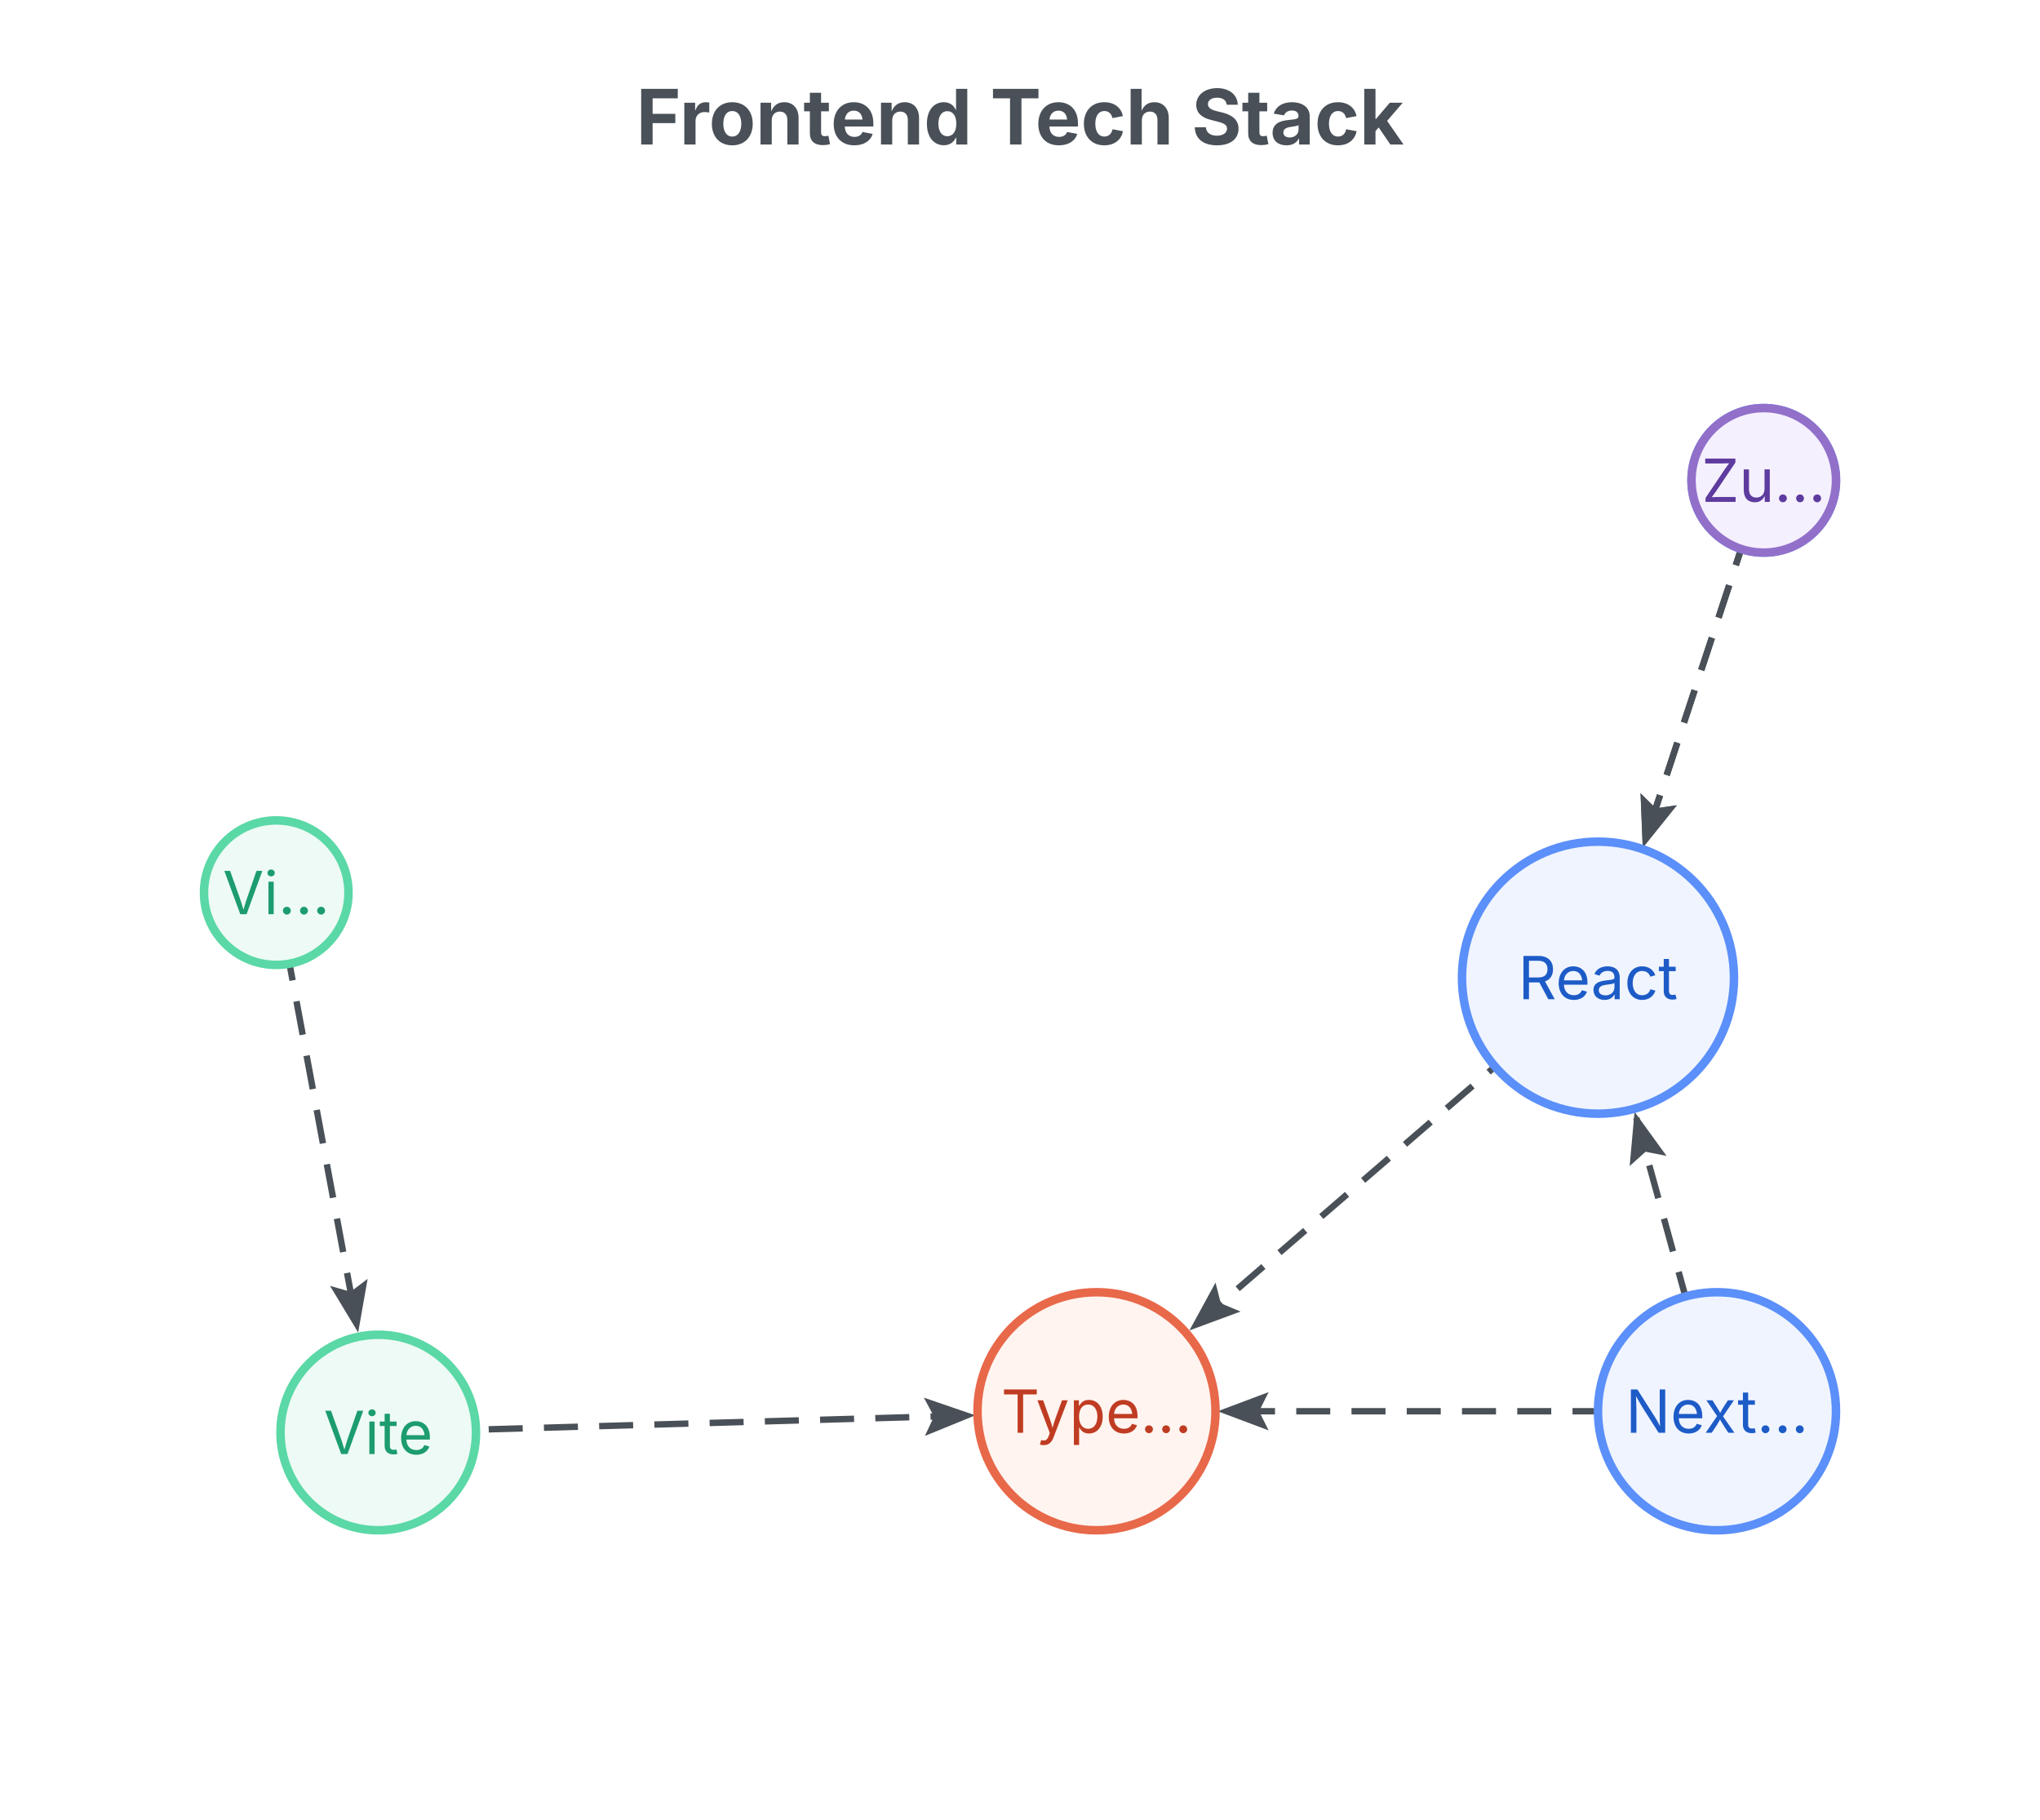
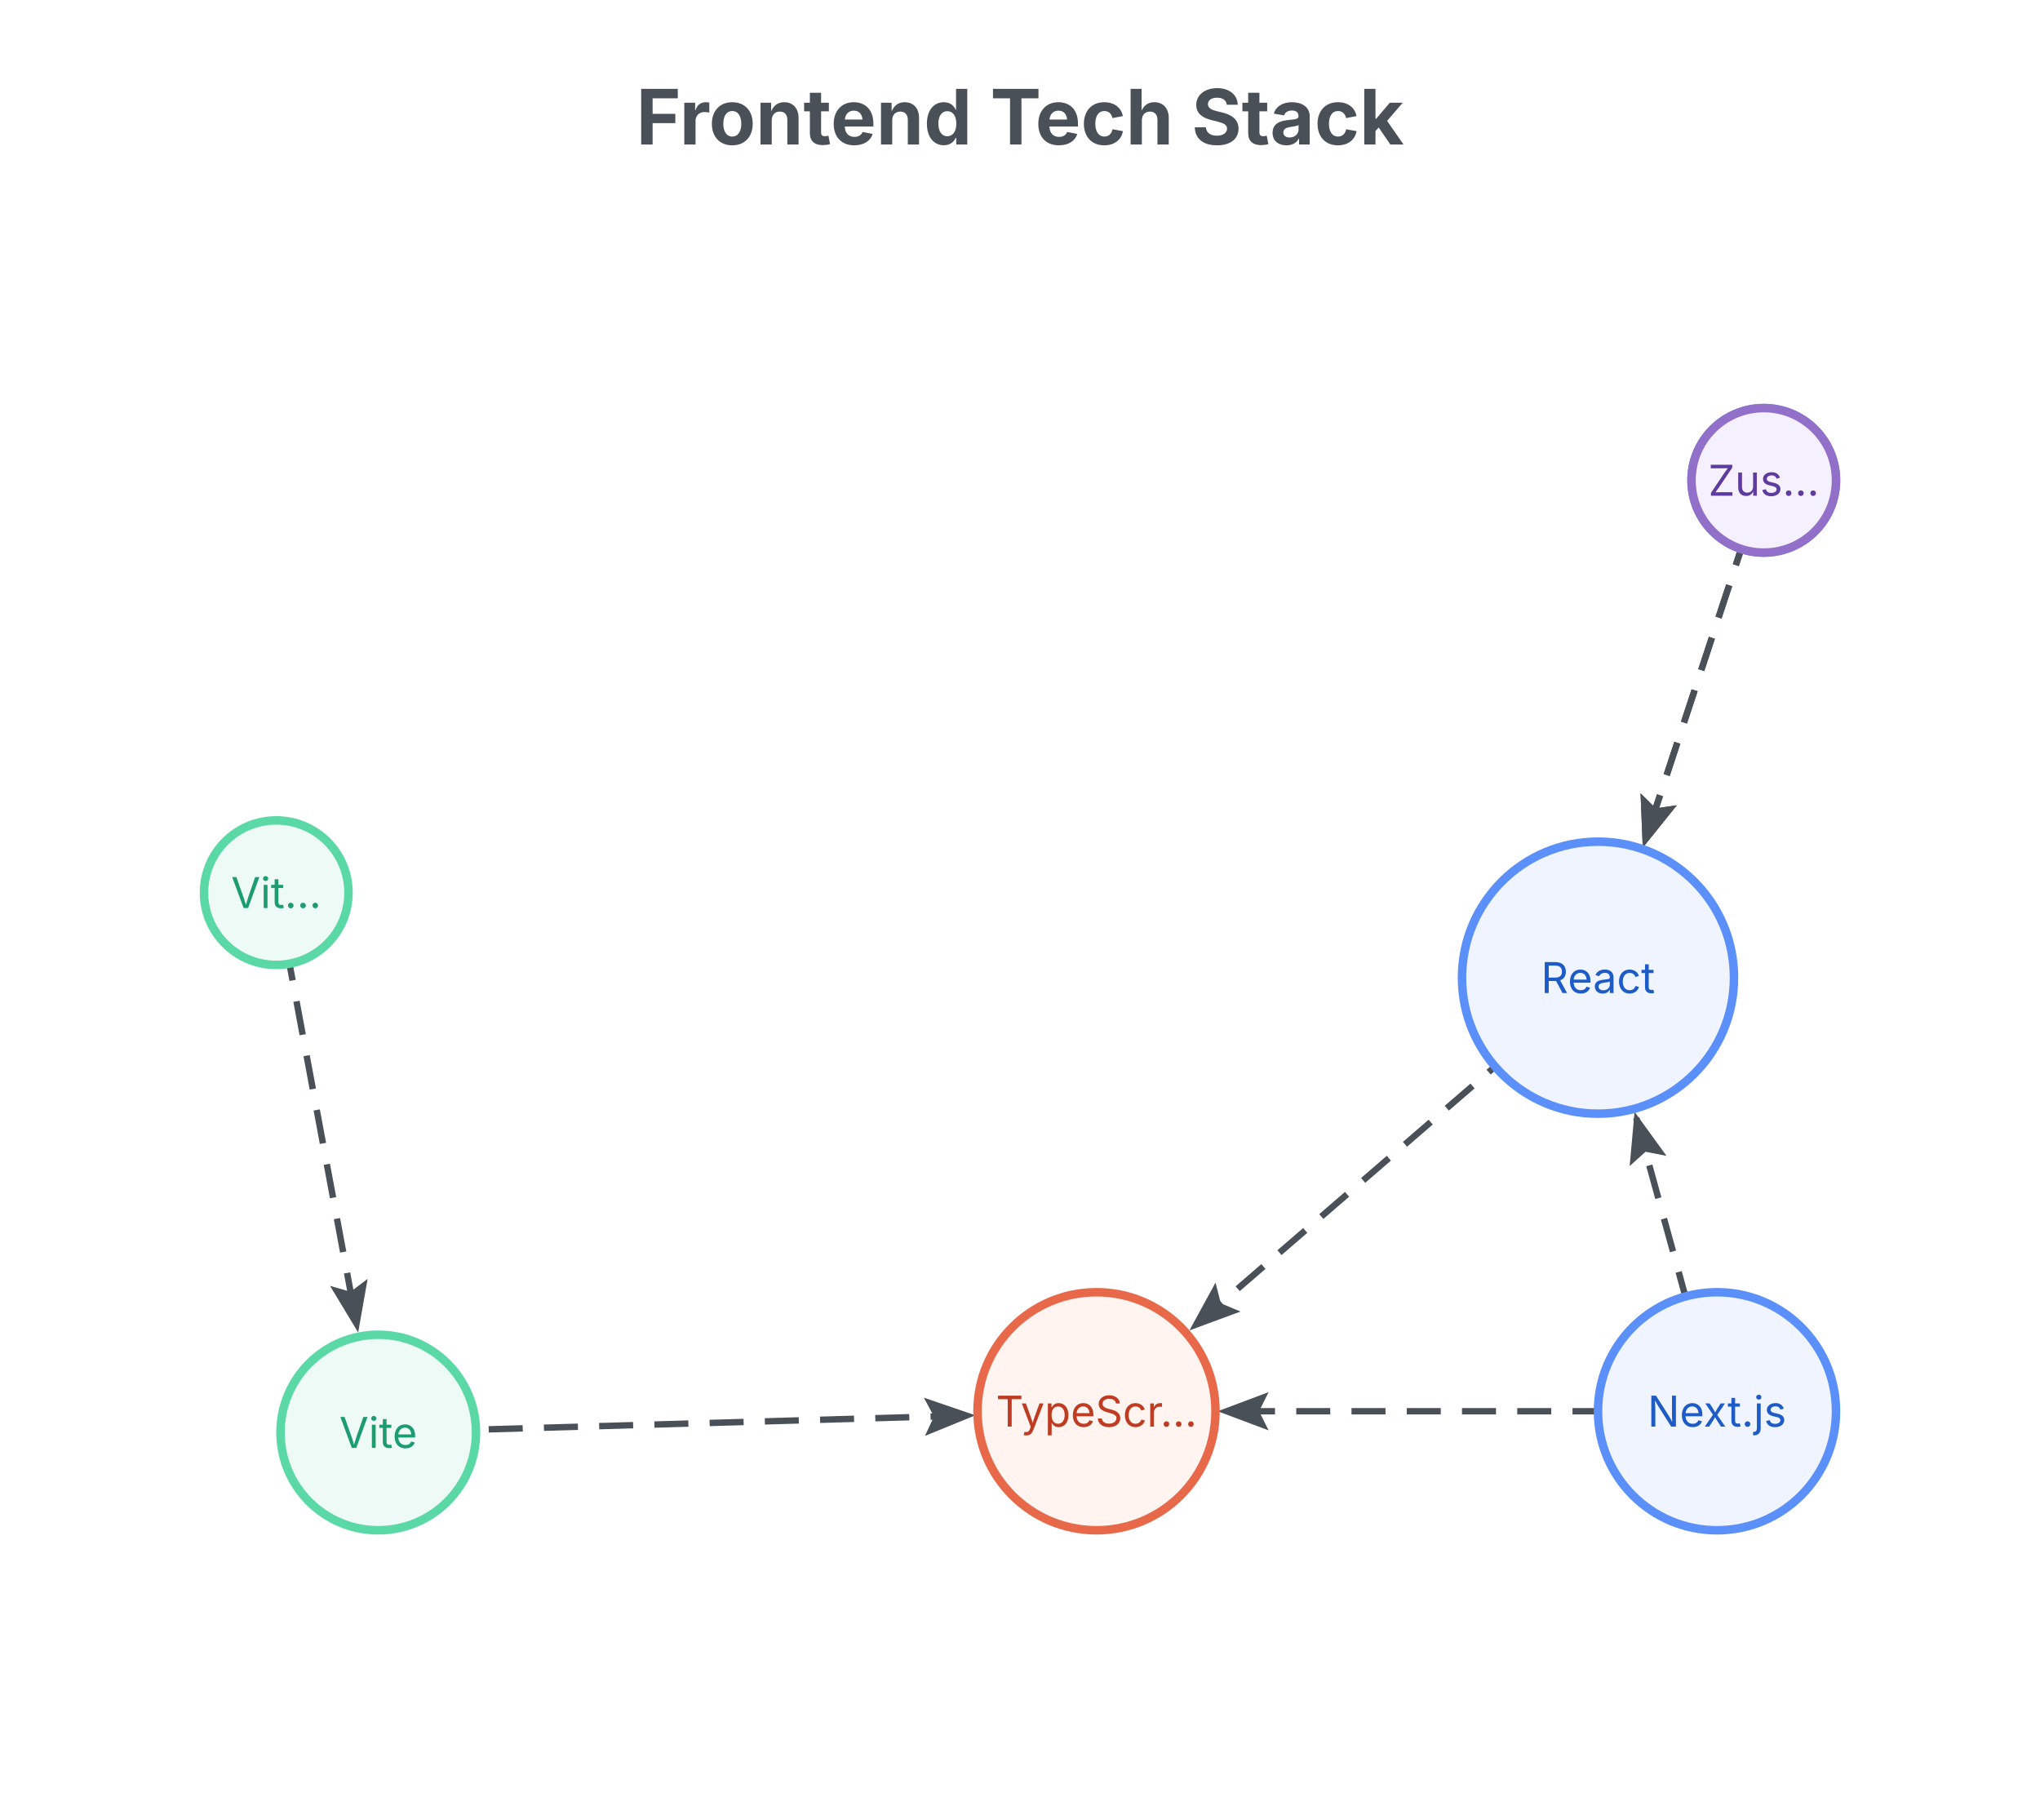
<svg xmlns="http://www.w3.org/2000/svg" width="480" height="428" viewBox="0 0 480 428">
  <text x="240" y="34" text-anchor="middle" font-family="Inter, system-ui, -apple-system, sans-serif" font-size="18" font-weight="700" fill="#495057">Frontend Tech Stack</text>
  <g class="network-diagram" transform="translate(0,48)">
    <defs>
      <marker id="net-1-arr" markerWidth="8" markerHeight="6" refX="7" refY="3" orient="auto" markerUnits="strokeWidth">
        <polygon points="0 0, 8 3, 0 6, 1.5 3" fill="#495057" />
      </marker>
      <style>.net-1-edge{stroke-dasharray:8 5;animation:net-1-dash 1.2s linear infinite;}@keyframes net-1-dash{to{stroke-dashoffset:-26;}}</style>
    </defs>
    <line x1="404" y1="284" x2="385" y2="215" stroke="#495057" stroke-width="1.5" marker-end="url(#net-1-arr)" class="net-1-edge" />
    <line x1="376" y1="182" x2="281" y2="264" stroke="#495057" stroke-width="1.5" marker-end="url(#net-1-arr)" class="net-1-edge" />
    <line x1="404" y1="284" x2="288" y2="284" stroke="#495057" stroke-width="1.5" marker-end="url(#net-1-arr)" class="net-1-edge" />
    <line x1="89" y1="289" x2="228" y2="285" stroke="#495057" stroke-width="1.5" marker-end="url(#net-1-arr)" class="net-1-edge" />
    <line x1="415" y1="65" x2="387" y2="150" stroke="#495057" stroke-width="1.5" marker-end="url(#net-1-arr)" class="net-1-edge" />
    <line x1="415" y1="65" x2="387" y2="150" stroke="#495057" stroke-width="1.5" marker-end="url(#net-1-arr)" class="net-1-edge" />
    <line x1="65" y1="162" x2="84" y2="264" stroke="#495057" stroke-width="1.5" marker-end="url(#net-1-arr)" class="net-1-edge" />
    <circle cx="376" cy="182" r="32" fill="#eff4ff" stroke="#5b8ff9" stroke-width="2" />
-     <text x="376" y="182" text-anchor="middle" dominant-baseline="middle" font-family="Inter, system-ui, -apple-system, sans-serif" font-size="14" fill="#1d5bc7">React</text>
+     <text x="376" y="182" text-anchor="middle" dominant-baseline="middle" font-family="Inter, system-ui, -apple-system, sans-serif" font-size="10" fill="#1d5bc7">React</text>
    <circle cx="404" cy="284" r="28" fill="#eff4ff" stroke="#5b8ff9" stroke-width="2" />
-     <text x="404" y="284" text-anchor="middle" dominant-baseline="middle" font-family="Inter, system-ui, -apple-system, sans-serif" font-size="14" fill="#1d5bc7">Next…</text>
+     <text x="404" y="284" text-anchor="middle" dominant-baseline="middle" font-family="Inter, system-ui, -apple-system, sans-serif" font-size="10" fill="#1d5bc7">Next.js</text>
    <circle cx="258" cy="284" r="28" fill="#fff4ef" stroke="#e8684a" stroke-width="2" />
-     <text x="258" y="284" text-anchor="middle" dominant-baseline="middle" font-family="Inter, system-ui, -apple-system, sans-serif" font-size="14" fill="#bf3c22">Type…</text>
+     <text x="258" y="284" text-anchor="middle" dominant-baseline="middle" font-family="Inter, system-ui, -apple-system, sans-serif" font-size="10" fill="#bf3c22">TypeScr…</text>
    <circle cx="89" cy="289" r="23" fill="#edfaf5" stroke="#5ad8a6" stroke-width="2" />
-     <text x="89" y="289" text-anchor="middle" dominant-baseline="middle" font-family="Inter, system-ui, -apple-system, sans-serif" font-size="14" fill="#1c9c6f">Vite</text>
+     <text x="89" y="289" text-anchor="middle" dominant-baseline="middle" font-family="Inter, system-ui, -apple-system, sans-serif" font-size="10" fill="#1c9c6f">Vite</text>
    <circle cx="415" cy="65" r="17" fill="#eff4ff" stroke="#5b8ff9" stroke-width="2" />
-     <text x="415" y="65" text-anchor="middle" dominant-baseline="middle" font-family="Inter, system-ui, -apple-system, sans-serif" font-size="14" fill="#1d5bc7">Ta…</text>
+     <text x="415" y="65" text-anchor="middle" dominant-baseline="middle" font-family="Inter, system-ui, -apple-system, sans-serif" font-size="10" fill="#1d5bc7">Tai…</text>
    <circle cx="415" cy="65" r="17" fill="#f5f0fd" stroke="#9270ca" stroke-width="2" />
-     <text x="415" y="65" text-anchor="middle" dominant-baseline="middle" font-family="Inter, system-ui, -apple-system, sans-serif" font-size="14" fill="#5e3b9e">Zu…</text>
+     <text x="415" y="65" text-anchor="middle" dominant-baseline="middle" font-family="Inter, system-ui, -apple-system, sans-serif" font-size="10" fill="#5e3b9e">Zus…</text>
    <circle cx="65" cy="162" r="17" fill="#edfaf5" stroke="#5ad8a6" stroke-width="2" />
-     <text x="65" y="162" text-anchor="middle" dominant-baseline="middle" font-family="Inter, system-ui, -apple-system, sans-serif" font-size="14" fill="#1c9c6f">Vi…</text>
+     <text x="65" y="162" text-anchor="middle" dominant-baseline="middle" font-family="Inter, system-ui, -apple-system, sans-serif" font-size="10" fill="#1c9c6f">Vit…</text>
  </g>
</svg>
